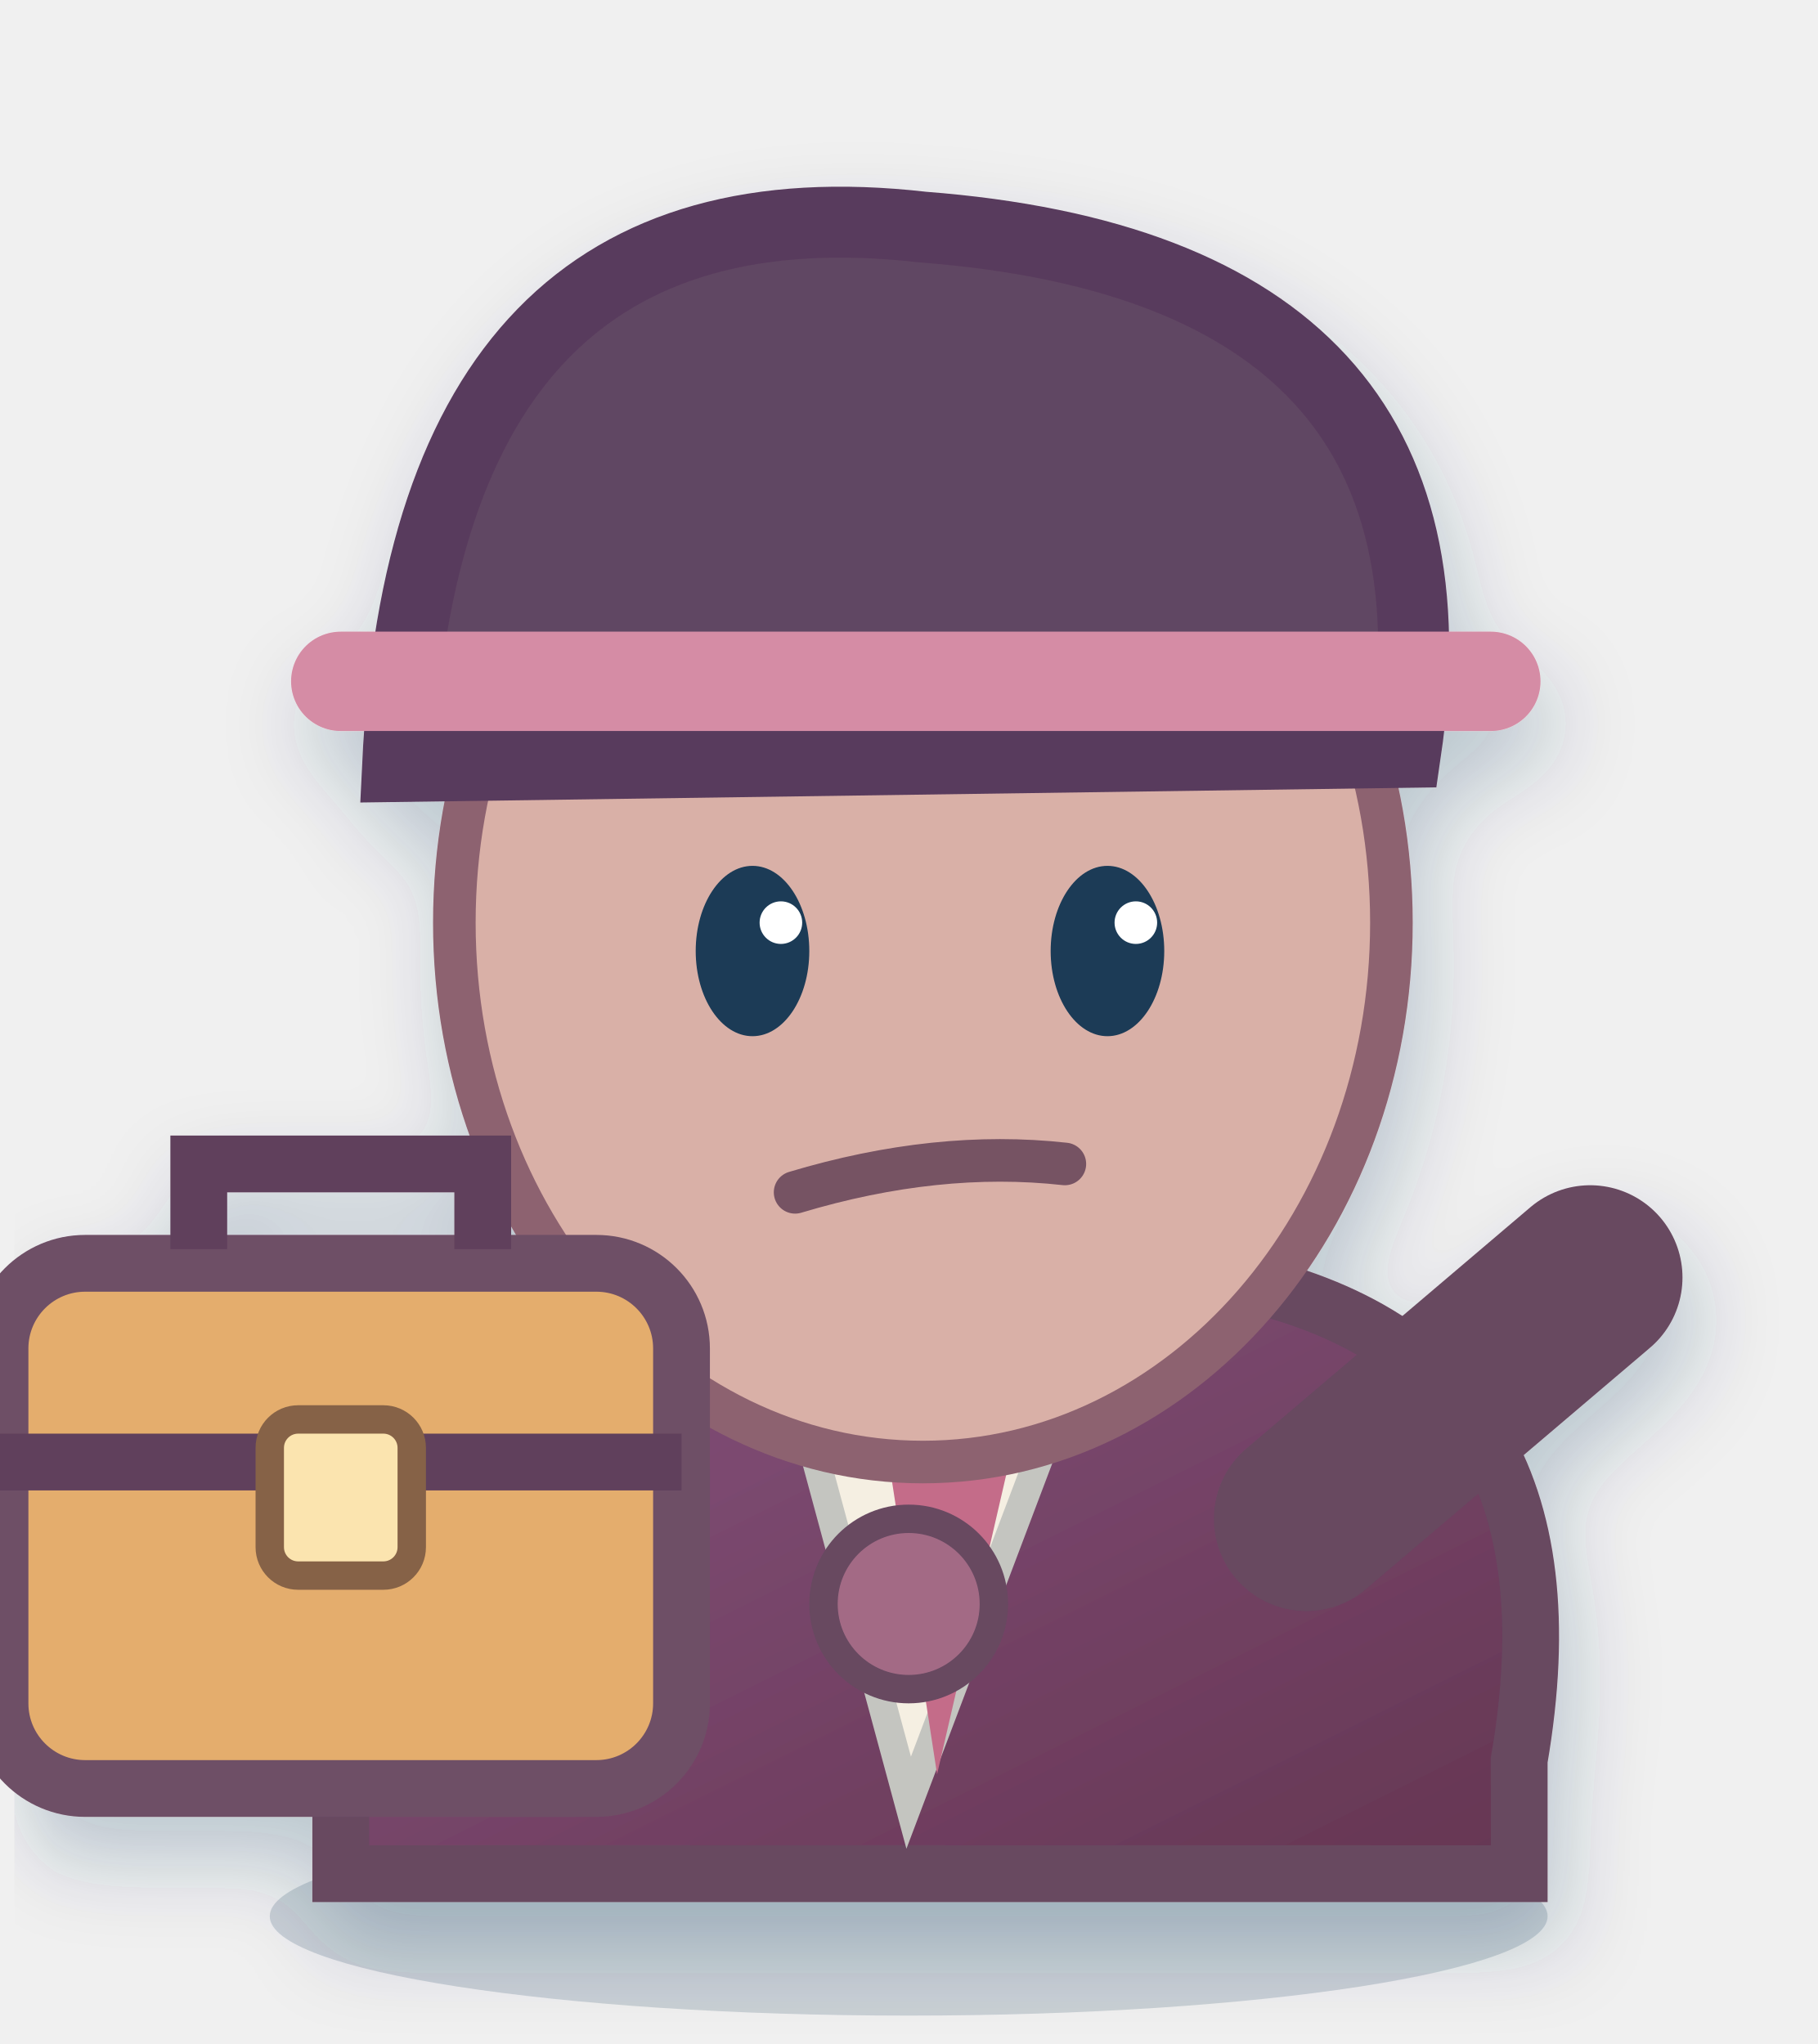
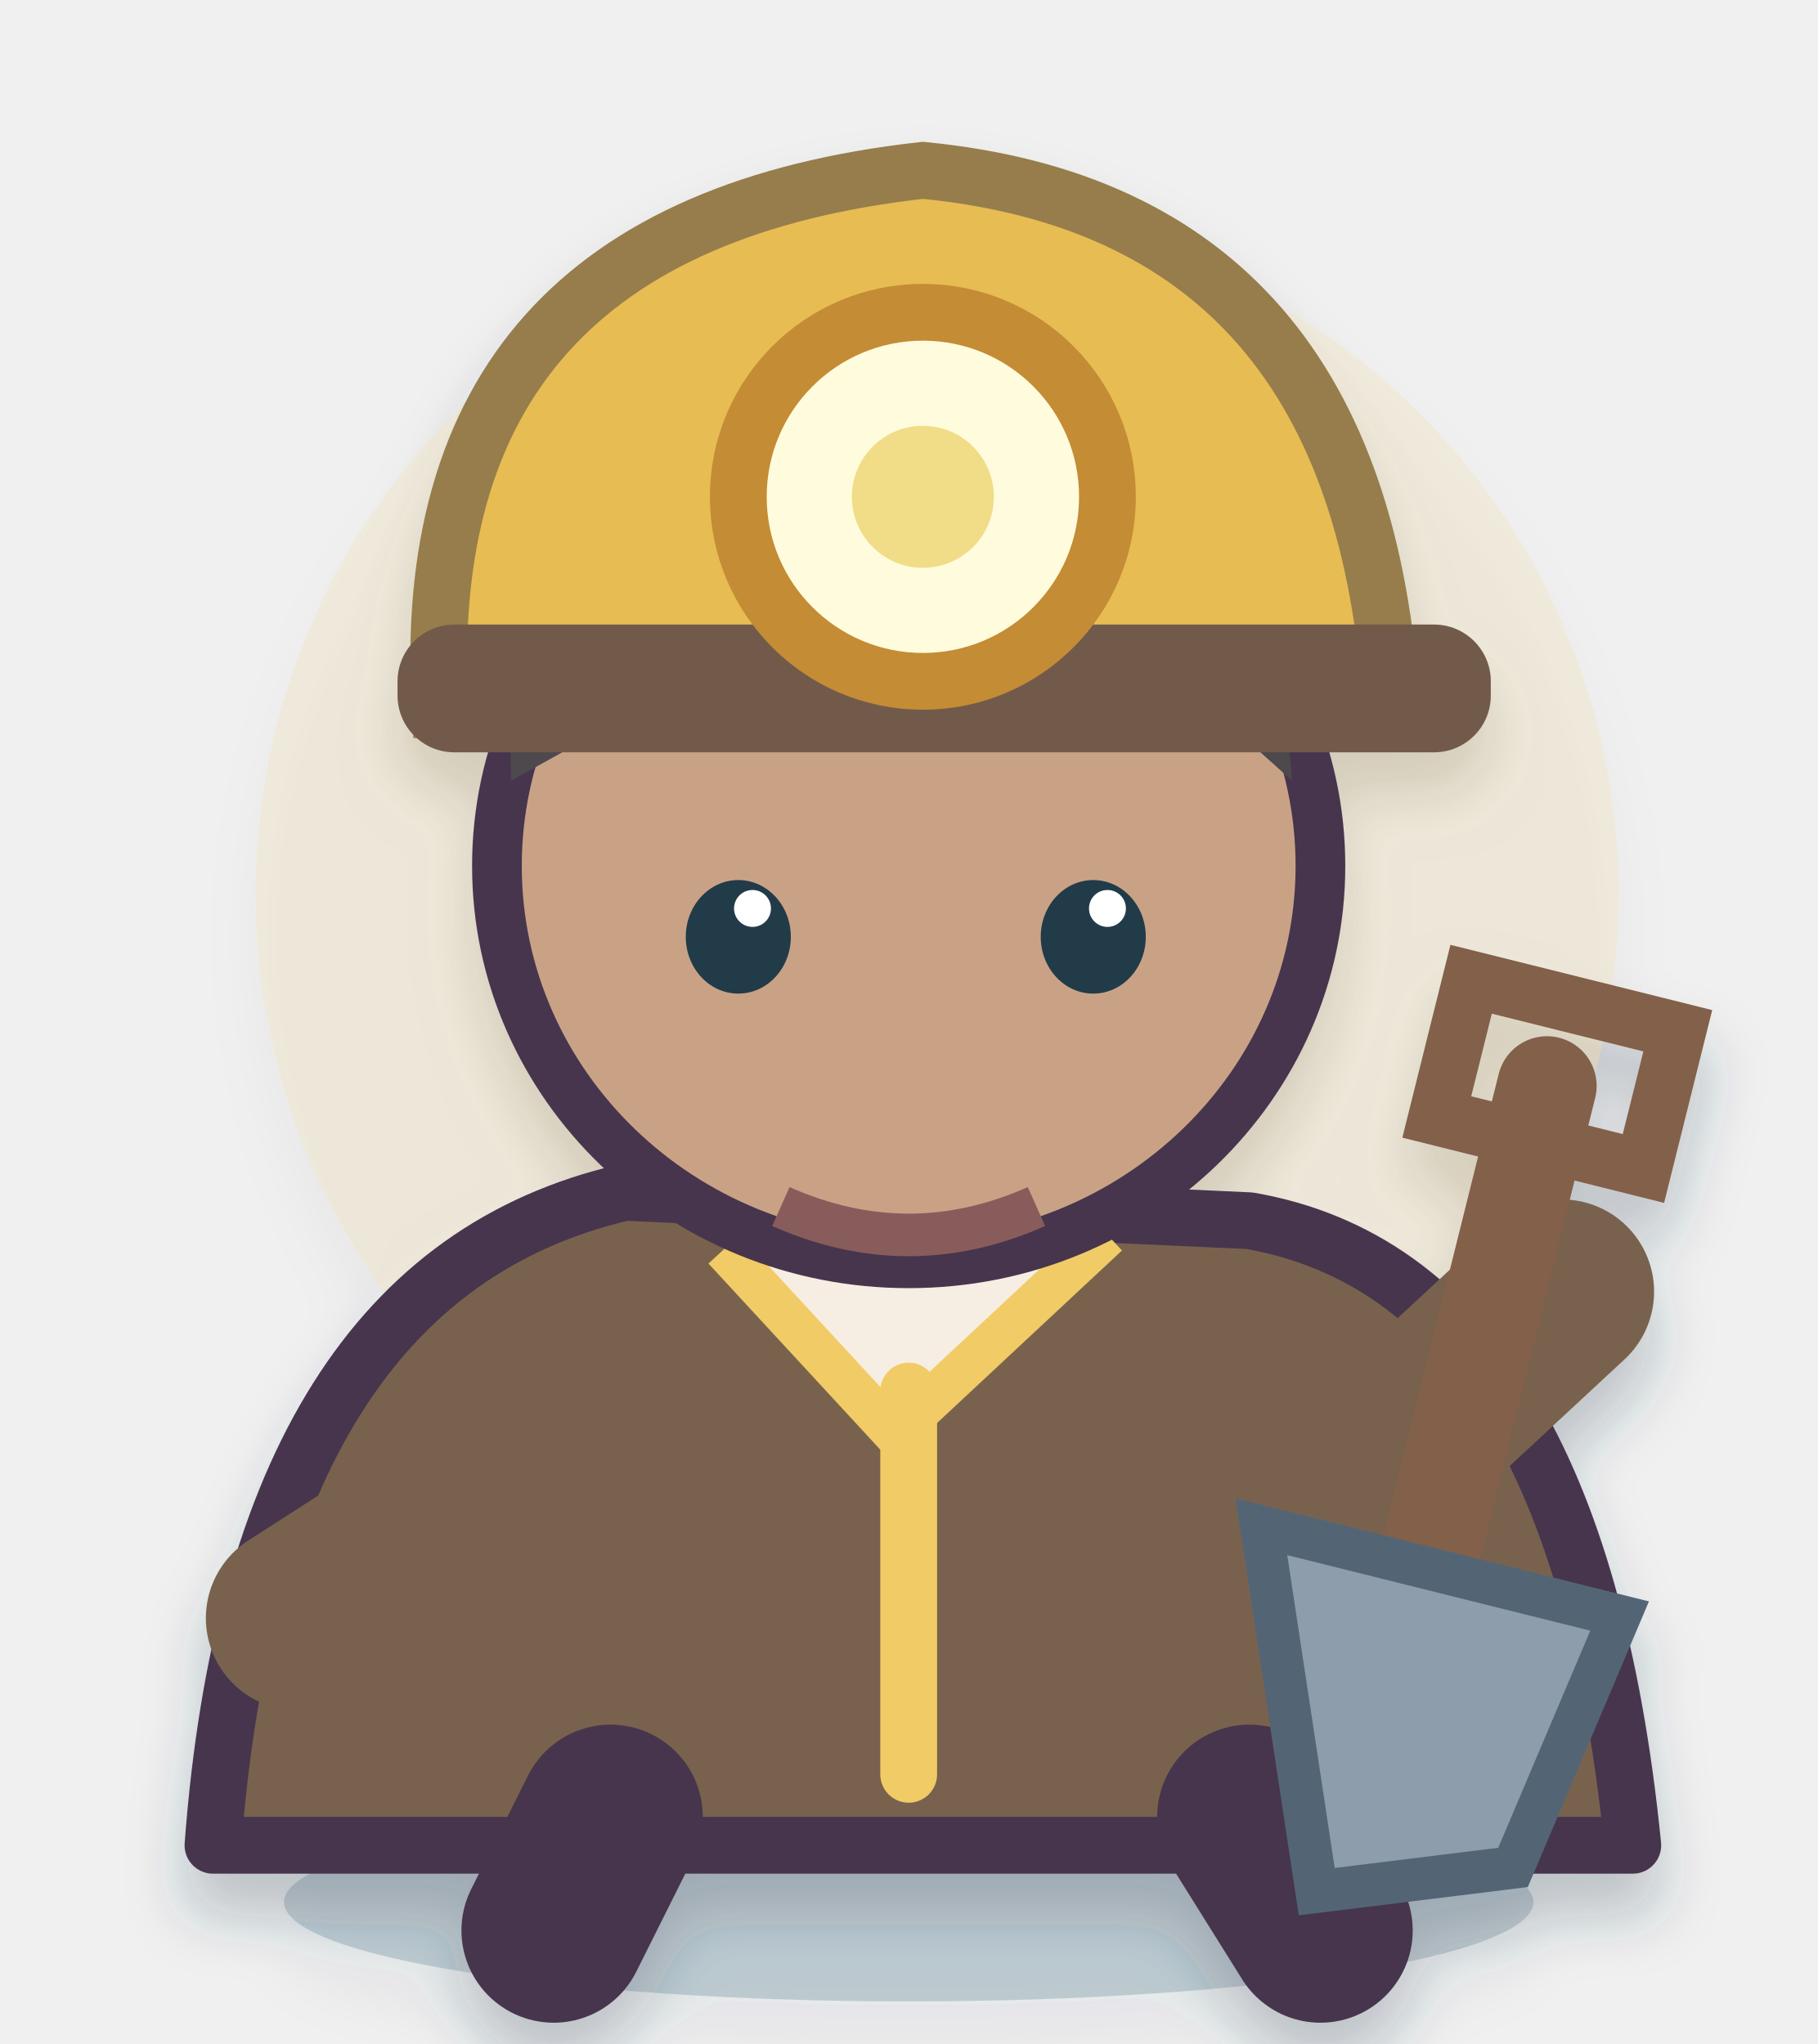
- <svg xmlns="http://www.w3.org/2000/svg" viewBox="0 0 128 144" role="img" aria-label="Оригінальний мультяшний персонаж">
+ <svg xmlns="http://www.w3.org/2000/svg" viewBox="0 0 128 144" role="img" aria-labelledby="title-burrower">
  <defs>
-     <linearGradient id="coat" x1="0" x2="1" y1="0" y2="1">
-       <stop stop-color="#86527e" />
-       <stop offset="1" stop-color="#653652" />
-     </linearGradient>
-     <linearGradient id="paper" x1="0" x2="1" y1="0" y2="1">
-       <stop stop-color="#fff9eb" />
-       <stop offset="1" stop-color="#eadac0" />
-     </linearGradient>
-     <filter id="ds" x="-35%" width="170%" y="-35%" height="170%">
-       <feDropShadow dx="1" dy="3" stdDeviation="3" flood-color="#133e5d" flood-opacity=".22" />
+     <filter id="shadow" x="-25%" y="-25%" width="150%" height="150%">
+       <feDropShadow dx="0" dy="3" stdDeviation="2" flood-color="#163950" flood-opacity=".25" />
    </filter>
  </defs>
-   <ellipse cx="64" cy="135" rx="45" ry="7" fill="#173f5a" opacity=".18" />
-   <g filter="url(#ds)">
-     <path d="M24 124Q20 97 42 91L86 90Q112 95 107 124V132H24Z" fill="url(#coat)" stroke="#674861" stroke-width="4" />
-     <path d="M54 90L64 127 78 90" fill="#f5efe2" stroke="#c4c5c0" stroke-width="2" />
-     <path d="M62 99L66 125 72 99" fill="#c46c89" />
-     <path d="M36 108 21 94" stroke="#674861" stroke-width="13" stroke-linecap="round" />
-     <path d="M92 107 112 90" stroke="#674861" stroke-width="13" stroke-linecap="round" />
-     <circle cx="64" cy="113" r="6" fill="#a36b85" stroke="#674861" stroke-width="2" />
-     <ellipse cx="65" cy="65" rx="33" ry="38" fill="#d9b0a7" stroke="#8d6270" stroke-width="3" />
-     <path d="M28 54Q30 12 65 16 104 19 99 53Z" fill="#604763" stroke="#593b5d" stroke-width="5" />
-     <path d="M24 48H105" stroke="#d58ca5" stroke-width="7" stroke-linecap="round" />
-     <ellipse cx="53" cy="67" rx="4" ry="6" fill="#1a3a56" />
-     <ellipse cx="78" cy="67" rx="4" ry="6" fill="#1a3a56" />
-     <circle cx="55" cy="65" r="1.5" fill="#fff" />
-     <circle cx="80" cy="65" r="1.5" fill="#fff" />
-     <path d="M56 84Q66 81 75 82" fill="none" stroke="#765263" stroke-width="3" stroke-linecap="round" />
-     <g transform="translate(24 103)">
-       <rect x="-24" y="-14" width="48" height="37" rx="6" fill="#e4ad6d" stroke="#6e4f66" stroke-width="4" />
-       <path d="M-10-15V-21H10V-15 M-24 0H24" stroke="#60405c" stroke-width="4" fill="none" />
-       <rect x="-5" y="-3" width="10" height="11" rx="2" fill="#fbe4af" stroke="#866247" stroke-width="2" />
+   <g filter="url(#shadow)">
+     <ellipse cx="64" cy="134" rx="44" ry="7" fill="#0d3e58" opacity=".18" />
+     <circle cx="66" cy="63" r="48" fill="#f1cb65" opacity=".13" />
+     <path d="M15 130Q18 90 44 84L88 86Q111 90 115 130Z" fill="#79624e" stroke="#47364e" stroke-width="4" stroke-linejoin="round" />
+     <path d="M35 105L21 114M96 104L110 91" stroke="#79624e" stroke-width="13" stroke-linecap="round" />
+     <path d="M43 128L39 136M88 128L93 136" stroke="#47364e" stroke-width="13" stroke-linecap="round" />
+     <path d="M51 88L63 101 78 87" fill="#f7eee3" stroke="#f1cb65" stroke-width="3" />
+     <path d="M64 98V125" stroke="#f1cb65" stroke-width="4" stroke-linecap="round" />
+     <ellipse cx="64" cy="61" rx="29" ry="28" fill="#c9a286" stroke="#47364e" stroke-width="3.5" />
+     <path d="M36 55Q35 26 65 27Q89 27 91 55L81 46 70 42 54 45Z" fill="#4d484e" />
+     <ellipse cx="52" cy="66" rx="3.7" ry="4" fill="#223a4a" />
+     <ellipse cx="77" cy="66" rx="3.7" ry="4" fill="#223a4a" />
+     <circle cx="53" cy="64" r="1.3" fill="#fff" />
+     <circle cx="78" cy="64" r="1.3" fill="#fff" />
+     <path d="M55 85Q64 89 73 85" fill="none" stroke="#895b5c" stroke-width="3" />
+     <path d="M31 50Q29 16 65 12Q96 15 98 50Z" fill="#e7bc52" stroke="#967d4b" stroke-width="4" />
+     <rect x="28" y="44" width="77" height="9" rx="4" fill="#725a4c" />
+     <circle cx="65" cy="35" r="13" fill="#fffbdd" stroke="#c48c36" stroke-width="4" />
+     <circle cx="65" cy="35" r="5" fill="#f1dc87" />
+     <g transform="translate(108 101) rotate(14)">
+       <path d="M-5-24V16" stroke="#836149" stroke-width="7" stroke-linecap="round" />
+       <path d="M-17 11L9 11 6 30 -7 35Z" fill="#8d9dab" stroke="#526574" stroke-width="3" />
+       <path d="M-12-30H3V-20H-12Z" fill="none" stroke="#836149" stroke-width="4" />
    </g>
  </g>
</svg>
